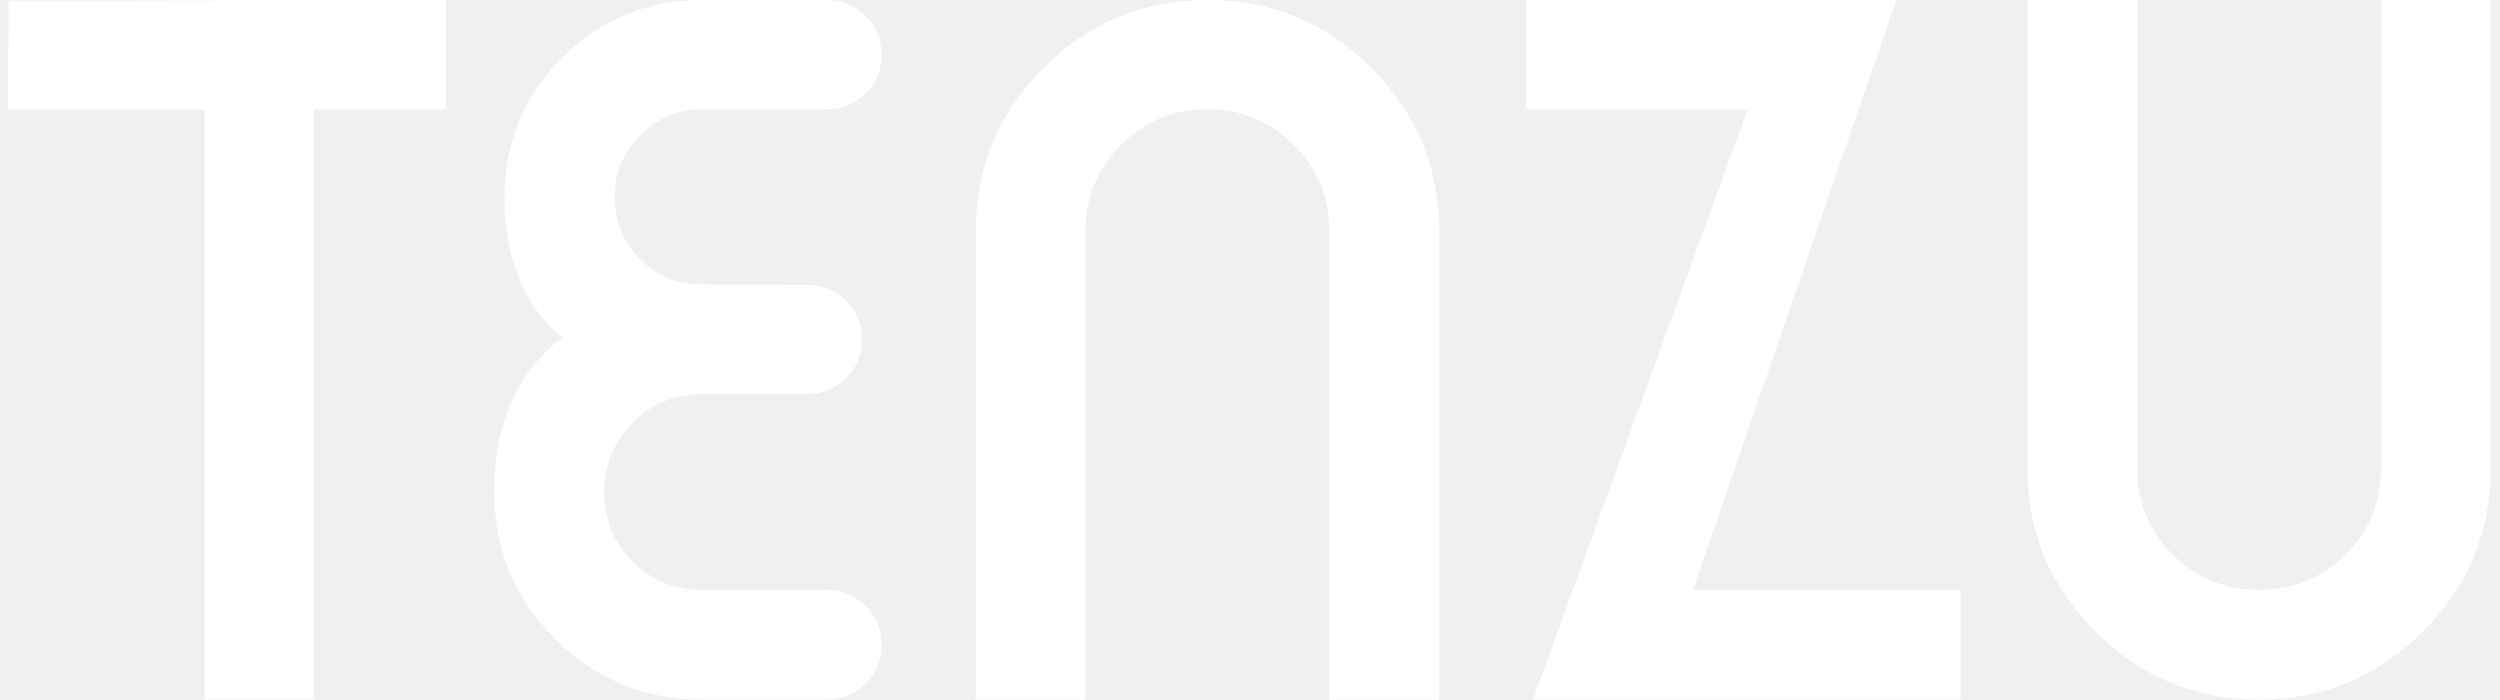
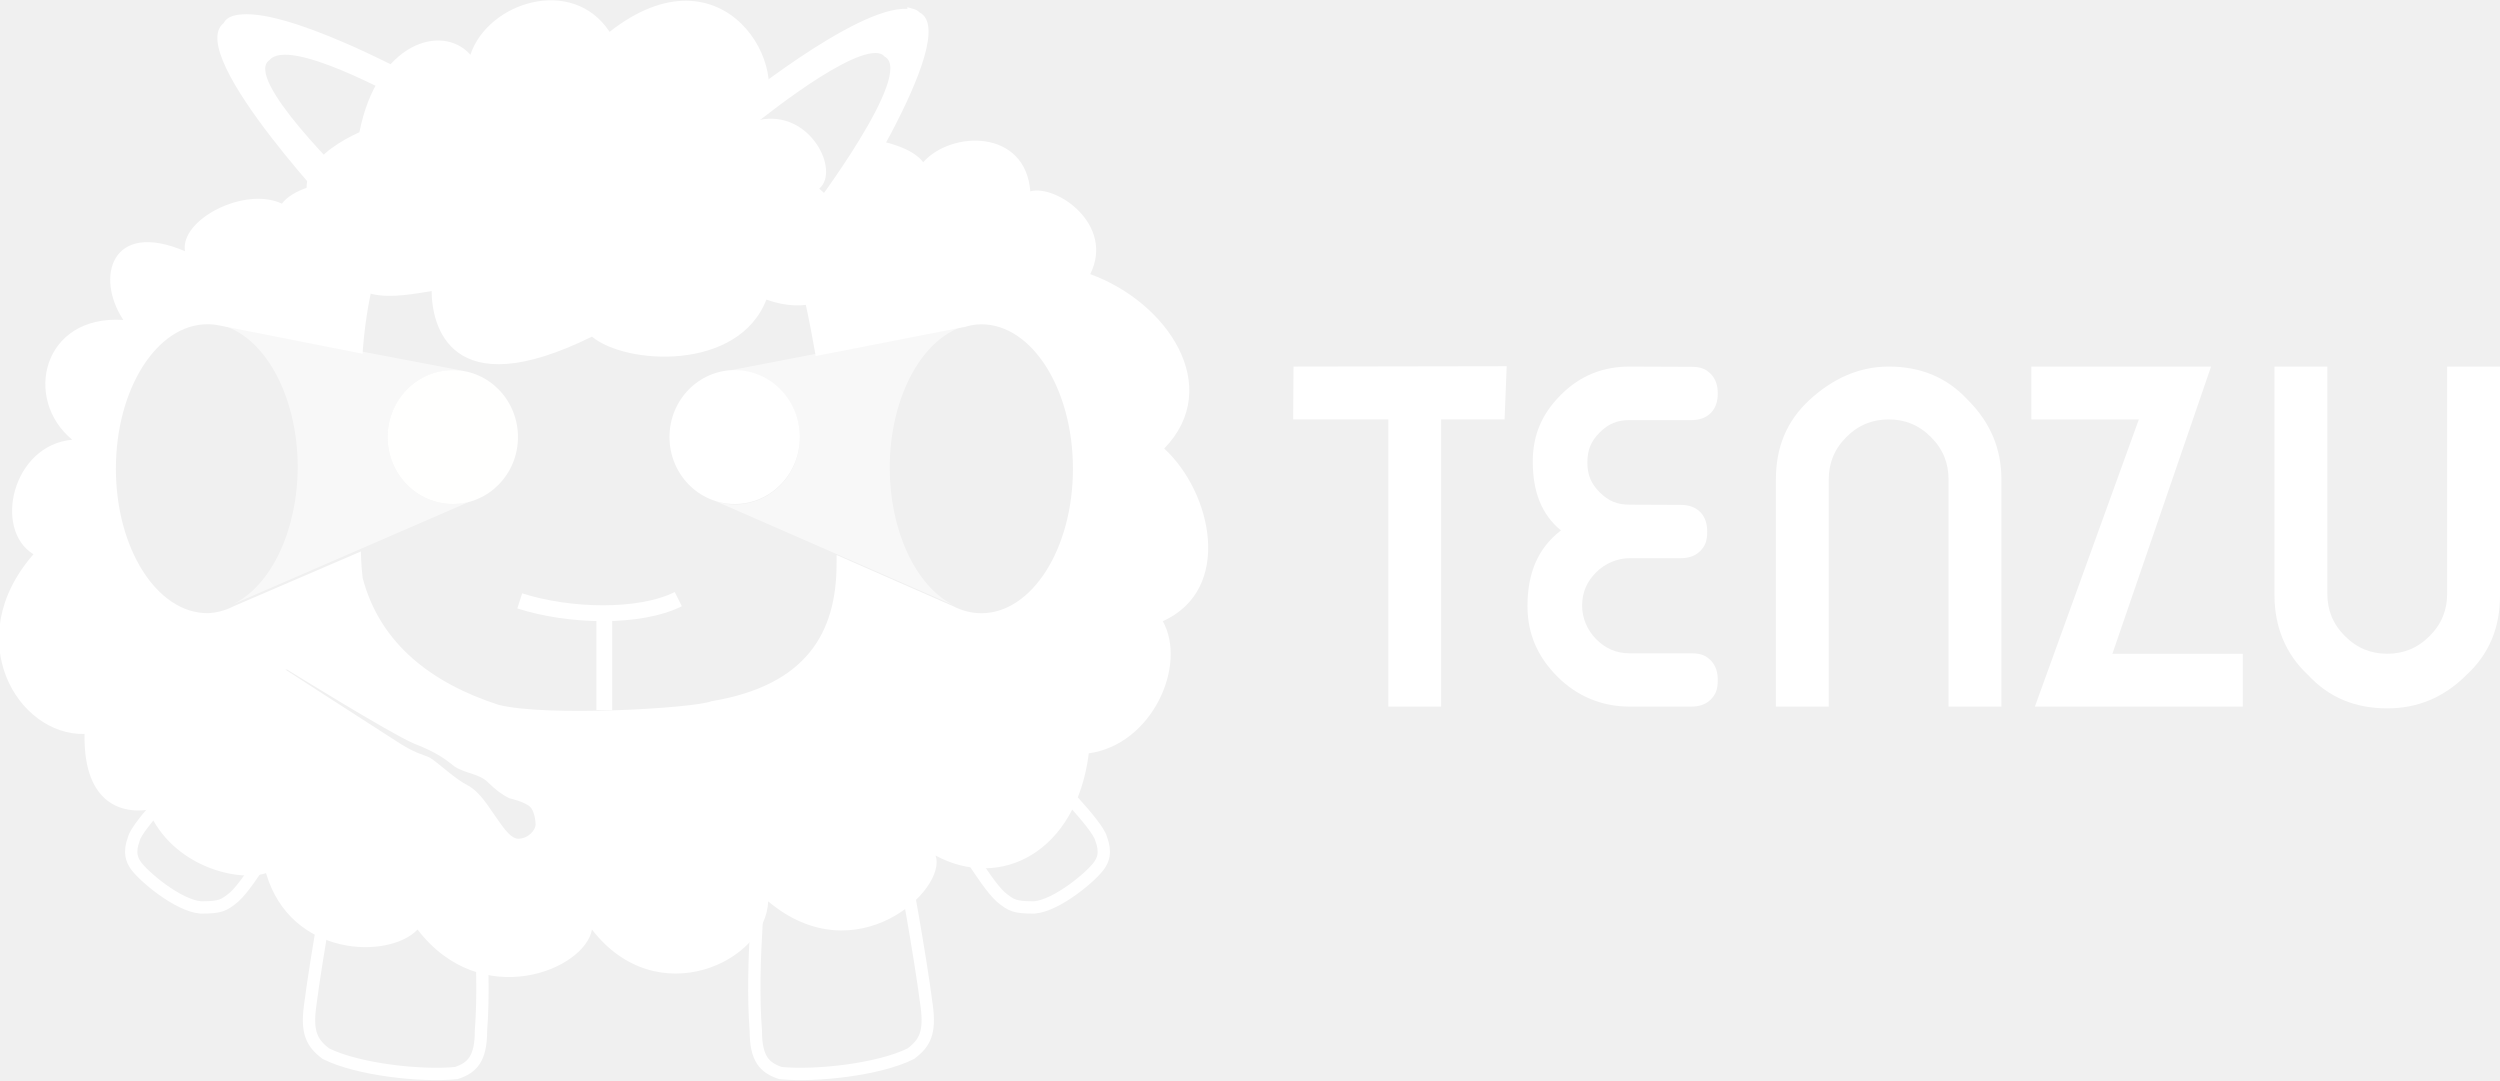
- <svg xmlns="http://www.w3.org/2000/svg" width="100" height="28" viewBox="0 0 1998 563">
-   <g style="fill:#000;fill-opacity:1">
-     <path d="M4155.535 3158.665q0 27.866-19.792 47.526-19.792 19.792-47.656 19.792-27.735 0-47.526-19.792-19.792-19.661-19.792-47.526v-136.054h31.901v136.054q0 14.714 10.287 25.13 10.416 10.287 25.13 10.287 14.844 0 25.26-10.286 10.287-10.418 10.287-25.13V3022.61h31.9z" style="font-weight:700;font-size:266.667px;line-height:1.8;font-family:&quot;Typo Round Bold Demo&quot;;-inkscape-font-specification:&quot;Typo Round Bold Demo Bold&quot;;white-space:pre;fill:#fff;fill-opacity:1;stroke-width:7.842;stroke-linejoin:bevel" transform="translate(-9499.877 -8362.481)scale(2.76665)" />
-     <path d="m3875.089 3022.597 107.608.013-59.146 171.472h77.849v31.9l-124.344.001 62.436-171.615h-64.403z" style="font-weight:700;font-size:266.667px;line-height:1.8;font-family:&quot;Typo Round Bold Demo&quot;;-inkscape-font-specification:&quot;Typo Round Bold Demo Bold&quot;;white-space:pre;display:inline;fill:#fff;fill-opacity:1;stroke-width:7.842;stroke-linejoin:bevel" transform="translate(-9499.877 -8362.481)scale(2.76665)" />
-     <path d="M3849.805 3225.983h-31.9v-136.068q0-14.714-10.287-25.13-10.418-10.417-25.26-10.417-14.715 0-25.131 10.417-10.286 10.416-10.286 25.13v136.064h-31.902v-136.064q0-27.864 19.792-47.656 19.793-19.662 47.526-19.662 27.865 0 47.656 19.662 19.792 19.791 19.792 47.656zm-214.323-203.386q-23.698 0-40.625 16.797-16.797 16.797-16.797 40.495 0 26.822 16.797 40.886-19.792 15.105-19.792 44.921 0 24.87 17.709 42.579 17.708 17.708 42.708 17.708h36.458q6.38 0 11.068-4.688 4.688-4.426 4.688-11.067v-.26q0-6.51-4.688-11.199-4.687-4.687-11.068-4.687h-36.458q-11.85 0-20.182-8.203-8.203-8.333-8.203-20.183 0-11.848 8.203-20.182 8.333-8.333 20.182-8.333h30.73q6.51 0 11.197-4.688 4.557-4.557 4.557-11.067v-.26q0-6.512-4.557-11.199-4.688-4.557-11.198-4.557l-30.729-.13q-10.546 0-17.969-7.292-7.422-7.421-7.422-18.099 0-10.546 7.422-17.969 7.552-7.552 17.969-7.552h36.458q6.38 0 11.068-4.557 4.688-4.688 4.688-11.198v-.26q0-6.51-4.688-11.198-4.687-4.558-11.068-4.558zm-74.422 31.771h-38.387v171.566h-31.771v-171.566h-57.196l.213-31.562 127.14-.209z" style="font-weight:700;font-size:266.667px;line-height:1.8;font-family:&quot;Typo Round Bold Demo&quot;;-inkscape-font-specification:&quot;Typo Round Bold Demo Bold&quot;;white-space:pre;fill:#fff;fill-opacity:1;stroke-width:7.842;stroke-linejoin:bevel" transform="translate(-9499.877 -8362.481)scale(2.76665)" />
+ <svg xmlns="http://www.w3.org/2000/svg" xmlns:xlink="http://www.w3.org/1999/xlink" width="99.313" height="42.912" version="1.1" viewBox="0 0 1.419 0.613" xml:space="preserve" id="svg53">
+   <defs id="defs38">
+     <pattern id="b" xlink:href="#a" patternTransform="matrix(.012924 -.0022007 .0023502 .013802 .25594 .31809)" preserveAspectRatio="xMidYMid" />
+     <pattern id="c" xlink:href="#a" patternTransform="matrix(.016691 .0024585 -.0024639 .016727 -.0025103 -.24927)" preserveAspectRatio="xMidYMid" />
+     <linearGradient id="d" x1="143.6" x2="53.621" y1="274.88" y2="204.33" gradientTransform="matrix(0.0014879,-1.285e-4,1.285e-4,0.0014879,0.05530148,0.08181422)" gradientUnits="userSpaceOnUse">
+       <stop stop-color="#0eb188" offset="0" id="stop1" />
+       <stop stop-color="#8a9bf1" offset=".484" id="stop2" />
+       <stop stop-color="#8a9bf1" stop-opacity="0" offset=".924" id="stop3" />
+     </linearGradient>
+     <linearGradient id="e" x1="-11.256" x2="240.15" y1="318.12" y2="107.25" gradientUnits="userSpaceOnUse">
+       <stop stop-color="#212d69" offset=".458" id="stop4" />
+       <stop stop-color="#273580" offset="1" id="stop5" />
+     </linearGradient>
+     <pattern id="a" width="48.304" height="48.304" fill="#000000" patternTransform="translate(-.0022227 .20058)" patternUnits="userSpaceOnUse" preserveAspectRatio="xMidYMid">
+       <g transform="matrix(.20096 0 0 .20096 2.1008 -14.454)" id="g38">
+         <rect x="-10.454" y="71.926" width="240.37" height="240.37" fill="#131a3e" id="rect5" />
+         <path d="m219.52 71.925c-10.407 2.436-24.855 8.402-44.468 21.395-51.487 34.11-61.697 67.479-82.292 111.24-20.595 43.764-100.83 67.032-100.83 67.032l-2.391 4.785v35.915h95.193c21.906-15.449 58.493-44.868 70.566-77.13 13.683-36.567 67.875-48.41 74.611-49.754v-113.49z" fill="url(#e)" opacity=".85" id="path5" />
+         <g transform="matrix(.45205 0 0 .45205 30.011 89.452)" id="g22">
+           <circle cx="56.639" cy="165.12" r="1.87" fill="#0eb188" fill-opacity=".595" id="circle5" />
+           <circle cx="384.69" cy="184.34" r="1.87" fill="#0eb188" fill-opacity=".595" id="circle6" />
+           <circle cx="230.17" cy="150.39" r="1.284" fill="#0eb188" fill-opacity=".595" id="circle7" />
+           <circle transform="matrix(1.2424 0 0 1.2424 79.785 -132.05)" cx="56.639" cy="165.12" r="1.87" fill="#0eb188" fill-opacity=".595" id="circle8" />
+           <circle transform="matrix(1.2424 0 0 1.2424 -42.542 -175.37)" cx="56.639" cy="165.12" r="1.87" fill="#0eb188" fill-opacity=".595" id="circle9" />
+           <circle transform="matrix(2.2121 0 0 2.2121 -104.43 -11.171)" cx="56.639" cy="165.12" r="1.87" fill="#0eb188" fill-opacity=".595" id="circle10" />
+           <circle transform="matrix(1.2424 0 0 1.2424 -95.219 77.483)" cx="56.639" cy="165.12" r="1.87" fill="#0eb188" fill-opacity=".595" id="circle11" />
+           <circle transform="translate(78.43 223)" cx="56.639" cy="165.12" r="1.87" fill="#0eb188" fill-opacity=".595" id="circle12" />
+           <circle transform="matrix(.75757 0 0 .75757 291.29 274.28)" cx="56.639" cy="165.12" r="1.87" fill="#0eb188" fill-opacity=".595" id="circle13" />
+           <circle transform="matrix(3.1819 0 0 3.1819 147.98 -397.74)" cx="56.639" cy="165.12" r="1.87" fill="#0eb188" fill-opacity=".595" id="circle14" />
+           <circle transform="matrix(1.2424 0 0 1.2424 185.14 -168.93)" cx="56.639" cy="165.12" r="1.87" fill="#0eb188" fill-opacity=".595" id="circle15" />
+           <circle transform="matrix(1.2424 0 0 1.2424 196.84 48.218)" cx="56.639" cy="165.12" r="1.87" fill="#0eb188" fill-opacity=".595" id="circle16" />
+           <circle transform="matrix(3.1819 0 0 3.1819 -213.15 -430.52)" cx="56.639" cy="165.12" r="1.87" fill="#0eb188" fill-opacity=".595" id="circle17" />
+           <circle transform="matrix(1.2424 0 0 1.2424 267.67 131.92)" cx="56.639" cy="165.12" r="1.87" fill="#0eb188" fill-opacity=".595" id="circle18" />
+           <circle cx="15.236" cy="447.59" r="2.323" fill="#0eb188" fill-opacity=".595" id="circle19" />
+           <circle cx="427.29" cy="263.22" r="2.323" fill="#0eb188" fill-opacity=".595" id="circle20" />
+           <circle cx="77.863" cy="-17.718" r="2.323" fill="#0eb188" fill-opacity=".595" id="circle21" />
+           <circle cx="-61.438" cy="3.938" r="2.323" fill="#0eb188" fill-opacity=".595" id="circle22" />
+         </g>
+         <g id="g37">
+           <circle cx="21.816" cy="170.75" r="1.397" fill="#dbe1ff" fill-opacity=".398" id="circle23" />
+           <circle cx="150.97" cy="263.95" r=".688" fill="#dbe1ff" fill-opacity=".398" id="circle24" />
+           <circle cx="105.38" cy="211.39" r="2.106" fill="#dbe1ff" fill-opacity=".398" id="circle25" />
+           <circle cx="94.88" cy="146.74" r=".688" fill="#dbe1ff" fill-opacity=".398" id="circle26" />
+           <circle cx="70.803" cy="106.79" r=".688" fill="#dbe1ff" fill-opacity=".398" id="circle27" />
+           <circle cx="187.48" cy="102.82" r=".688" fill="#dbe1ff" fill-opacity=".398" id="circle28" />
+           <circle cx="53.34" cy="225.32" r=".688" fill="#dbe1ff" fill-opacity=".398" id="circle29" />
+           <circle cx="2.14" cy="261" r=".688" fill="#dbe1ff" fill-opacity=".398" id="circle30" />
+           <circle cx="195.82" cy="305.98" r=".688" fill="#dbe1ff" fill-opacity=".398" id="circle31" />
+           <circle cx="222.01" cy="92.457" r=".688" fill="#dbe1ff" fill-opacity=".398" id="circle32" />
+           <circle cx="136.02" cy="76.582" r=".688" fill="#dbe1ff" fill-opacity=".398" id="circle33" />
+           <circle cx="194.81" cy="276.83" r="1.397" fill="#dbe1ff" fill-opacity=".398" id="circle34" />
+           <circle cx="189.1" cy="197.3" r=".452" fill="#dbe1ff" fill-opacity=".398" id="circle35" />
+           <circle cx="143.59" cy="124.01" r=".452" fill="#dbe1ff" fill-opacity=".398" id="circle36" />
+           <circle cx="220.69" cy="151.72" r=".688" fill="#dbe1ff" fill-opacity=".398" id="circle37" />
+         </g>
+       </g>
+     </pattern>
+     <pattern id="b-3" xlink:href="#a-2" patternTransform="matrix(0.012924,-0.0022007,0.0023502,0.013802,0.2559375,0.3180672)" preserveAspectRatio="xMidYMid" />
+     <pattern id="a-2" width="48.304" height="48.304" fill="#000000" patternTransform="translate(-.0022227 .20058)" patternUnits="userSpaceOnUse" preserveAspectRatio="xMidYMid">
+       <g transform="matrix(.20096 0 0 .20096 2.1008 -14.454)" id="g38-6">
+         <rect x="-10.454" y="71.926" width="240.37" height="240.37" fill="#131a3e" id="rect5-9" />
+         <path d="m219.52 71.925c-10.407 2.436-24.855 8.402-44.468 21.395-51.487 34.11-61.697 67.479-82.292 111.24-20.595 43.764-100.83 67.032-100.83 67.032l-2.391 4.785v35.915h95.193c21.906-15.449 58.493-44.868 70.566-77.13 13.683-36.567 67.875-48.41 74.611-49.754v-113.49z" fill="url(#e)" opacity=".85" id="path5-4" />
+         <g transform="matrix(.45205 0 0 .45205 30.011 89.452)" id="g22-1">
+           <circle cx="56.639" cy="165.12" r="1.87" fill="#0eb188" fill-opacity=".595" id="circle5-3" />
+           <circle cx="384.69" cy="184.34" r="1.87" fill="#0eb188" fill-opacity=".595" id="circle6-7" />
+           <circle cx="230.17" cy="150.39" r="1.284" fill="#0eb188" fill-opacity=".595" id="circle7-8" />
+           <circle transform="matrix(1.2424 0 0 1.2424 79.785 -132.05)" cx="56.639" cy="165.12" r="1.87" fill="#0eb188" fill-opacity=".595" id="circle8-8" />
+           <circle transform="matrix(1.2424 0 0 1.2424 -42.542 -175.37)" cx="56.639" cy="165.12" r="1.87" fill="#0eb188" fill-opacity=".595" id="circle9-3" />
+           <circle transform="matrix(2.2121 0 0 2.2121 -104.43 -11.171)" cx="56.639" cy="165.12" r="1.87" fill="#0eb188" fill-opacity=".595" id="circle10-8" />
+           <circle transform="matrix(1.2424 0 0 1.2424 -95.219 77.483)" cx="56.639" cy="165.12" r="1.87" fill="#0eb188" fill-opacity=".595" id="circle11-1" />
+           <circle transform="translate(78.43 223)" cx="56.639" cy="165.12" r="1.87" fill="#0eb188" fill-opacity=".595" id="circle12-5" />
+           <circle transform="matrix(.75757 0 0 .75757 291.29 274.28)" cx="56.639" cy="165.12" r="1.87" fill="#0eb188" fill-opacity=".595" id="circle13-3" />
+           <circle transform="matrix(3.1819 0 0 3.1819 147.98 -397.74)" cx="56.639" cy="165.12" r="1.87" fill="#0eb188" fill-opacity=".595" id="circle14-5" />
+           <circle transform="matrix(1.2424 0 0 1.2424 185.14 -168.93)" cx="56.639" cy="165.12" r="1.87" fill="#0eb188" fill-opacity=".595" id="circle15-4" />
+           <circle transform="matrix(1.2424 0 0 1.2424 196.84 48.218)" cx="56.639" cy="165.12" r="1.87" fill="#0eb188" fill-opacity=".595" id="circle16-3" />
+           <circle transform="matrix(3.1819 0 0 3.1819 -213.15 -430.52)" cx="56.639" cy="165.12" r="1.87" fill="#0eb188" fill-opacity=".595" id="circle17-6" />
+           <circle transform="matrix(1.2424 0 0 1.2424 267.67 131.92)" cx="56.639" cy="165.12" r="1.87" fill="#0eb188" fill-opacity=".595" id="circle18-5" />
+           <circle cx="15.236" cy="447.59" r="2.323" fill="#0eb188" fill-opacity=".595" id="circle19-9" />
+           <circle cx="427.29" cy="263.22" r="2.323" fill="#0eb188" fill-opacity=".595" id="circle20-5" />
+           <circle cx="77.863" cy="-17.718" r="2.323" fill="#0eb188" fill-opacity=".595" id="circle21-4" />
+           <circle cx="-61.438" cy="3.938" r="2.323" fill="#0eb188" fill-opacity=".595" id="circle22-9" />
+         </g>
+         <g id="g37-1">
+           <circle cx="21.816" cy="170.75" r="1.397" fill="#dbe1ff" fill-opacity=".398" id="circle23-7" />
+           <circle cx="150.97" cy="263.95" r=".688" fill="#dbe1ff" fill-opacity=".398" id="circle24-5" />
+           <circle cx="105.38" cy="211.39" r="2.106" fill="#dbe1ff" fill-opacity=".398" id="circle25-5" />
+           <circle cx="94.88" cy="146.74" r=".688" fill="#dbe1ff" fill-opacity=".398" id="circle26-4" />
+           <circle cx="70.803" cy="106.79" r=".688" fill="#dbe1ff" fill-opacity=".398" id="circle27-1" />
+           <circle cx="187.48" cy="102.82" r=".688" fill="#dbe1ff" fill-opacity=".398" id="circle28-8" />
+           <circle cx="53.34" cy="225.32" r=".688" fill="#dbe1ff" fill-opacity=".398" id="circle29-8" />
+           <circle cx="2.14" cy="261" r=".688" fill="#dbe1ff" fill-opacity=".398" id="circle30-3" />
+           <circle cx="195.82" cy="305.98" r=".688" fill="#dbe1ff" fill-opacity=".398" id="circle31-5" />
+           <circle cx="222.01" cy="92.457" r=".688" fill="#dbe1ff" fill-opacity=".398" id="circle32-2" />
+           <circle cx="136.02" cy="76.582" r=".688" fill="#dbe1ff" fill-opacity=".398" id="circle33-2" />
+           <circle cx="194.81" cy="276.83" r="1.397" fill="#dbe1ff" fill-opacity=".398" id="circle34-6" />
+           <circle cx="189.1" cy="197.3" r=".452" fill="#dbe1ff" fill-opacity=".398" id="circle35-6" />
+           <circle cx="143.59" cy="124.01" r=".452" fill="#dbe1ff" fill-opacity=".398" id="circle36-7" />
+           <circle cx="220.69" cy="151.72" r=".688" fill="#dbe1ff" fill-opacity=".398" id="circle37-8" />
+         </g>
+       </g>
+     </pattern>
+     <pattern id="c-7" xlink:href="#a-2" patternTransform="matrix(0.016691,0.0024585,-0.0024639,0.016727,-0.00251282,-0.2492928)" preserveAspectRatio="xMidYMid" />
+     <pattern id="pattern67" width="48.304" height="48.304" fill="#000000" patternTransform="translate(-.0022227 .20058)" patternUnits="userSpaceOnUse" preserveAspectRatio="xMidYMid">
+       <g transform="matrix(.20096 0 0 .20096 2.1008 -14.454)" id="g67">
+         <rect x="-10.454" y="71.926" width="240.37" height="240.37" fill="#131a3e" id="rect1" />
+         <path d="m219.52 71.925c-10.407 2.436-24.855 8.402-44.468 21.395-51.487 34.11-61.697 67.479-82.292 111.24-20.595 43.764-100.83 67.032-100.83 67.032l-2.391 4.785v35.915h95.193c21.906-15.449 58.493-44.868 70.566-77.13 13.683-36.567 67.875-48.41 74.611-49.754v-113.49z" fill="url(#e)" opacity=".85" id="path1" />
+         <g transform="matrix(.45205 0 0 .45205 30.011 89.452)" id="g51">
+           <circle cx="56.639" cy="165.12" r="1.87" fill="#0eb188" fill-opacity=".595" id="circle1" />
+           <circle cx="384.69" cy="184.34" r="1.87" fill="#0eb188" fill-opacity=".595" id="circle2" />
+           <circle cx="230.17" cy="150.39" r="1.284" fill="#0eb188" fill-opacity=".595" id="circle3" />
+           <circle transform="matrix(1.2424 0 0 1.2424 79.785 -132.05)" cx="56.639" cy="165.12" r="1.87" fill="#0eb188" fill-opacity=".595" id="circle4" />
+           <circle transform="matrix(1.2424 0 0 1.2424 -42.542 -175.37)" cx="56.639" cy="165.12" r="1.87" fill="#0eb188" fill-opacity=".595" id="circle38" />
+           <circle transform="matrix(2.2121 0 0 2.2121 -104.43 -11.171)" cx="56.639" cy="165.12" r="1.87" fill="#0eb188" fill-opacity=".595" id="circle39" />
+           <circle transform="matrix(1.2424 0 0 1.2424 -95.219 77.483)" cx="56.639" cy="165.12" r="1.87" fill="#0eb188" fill-opacity=".595" id="circle40" />
+           <circle transform="translate(78.43 223)" cx="56.639" cy="165.12" r="1.87" fill="#0eb188" fill-opacity=".595" id="circle41" />
+           <circle transform="matrix(.75757 0 0 .75757 291.29 274.28)" cx="56.639" cy="165.12" r="1.87" fill="#0eb188" fill-opacity=".595" id="circle42" />
+           <circle transform="matrix(3.1819 0 0 3.1819 147.98 -397.74)" cx="56.639" cy="165.12" r="1.87" fill="#0eb188" fill-opacity=".595" id="circle43" />
+           <circle transform="matrix(1.2424 0 0 1.2424 185.14 -168.93)" cx="56.639" cy="165.12" r="1.87" fill="#0eb188" fill-opacity=".595" id="circle44" />
+           <circle transform="matrix(1.2424 0 0 1.2424 196.84 48.218)" cx="56.639" cy="165.12" r="1.87" fill="#0eb188" fill-opacity=".595" id="circle45" />
+           <circle transform="matrix(3.1819 0 0 3.1819 -213.15 -430.52)" cx="56.639" cy="165.12" r="1.87" fill="#0eb188" fill-opacity=".595" id="circle46" />
+           <circle transform="matrix(1.2424 0 0 1.2424 267.67 131.92)" cx="56.639" cy="165.12" r="1.87" fill="#0eb188" fill-opacity=".595" id="circle47" />
+           <circle cx="15.236" cy="447.59" r="2.323" fill="#0eb188" fill-opacity=".595" id="circle48" />
+           <circle cx="427.29" cy="263.22" r="2.323" fill="#0eb188" fill-opacity=".595" id="circle49" />
+           <circle cx="77.863" cy="-17.718" r="2.323" fill="#0eb188" fill-opacity=".595" id="circle50" />
+           <circle cx="-61.438" cy="3.938" r="2.323" fill="#0eb188" fill-opacity=".595" id="circle51" />
+         </g>
+         <g id="g66">
+           <circle cx="21.816" cy="170.75" r="1.397" fill="#dbe1ff" fill-opacity=".398" id="circle52" />
+           <circle cx="150.97" cy="263.95" r=".688" fill="#dbe1ff" fill-opacity=".398" id="circle53" />
+           <circle cx="105.38" cy="211.39" r="2.106" fill="#dbe1ff" fill-opacity=".398" id="circle54" />
+           <circle cx="94.88" cy="146.74" r=".688" fill="#dbe1ff" fill-opacity=".398" id="circle55" />
+           <circle cx="70.803" cy="106.79" r=".688" fill="#dbe1ff" fill-opacity=".398" id="circle56" />
+           <circle cx="187.48" cy="102.82" r=".688" fill="#dbe1ff" fill-opacity=".398" id="circle57" />
+           <circle cx="53.34" cy="225.32" r=".688" fill="#dbe1ff" fill-opacity=".398" id="circle58" />
+           <circle cx="2.14" cy="261" r=".688" fill="#dbe1ff" fill-opacity=".398" id="circle59" />
+           <circle cx="195.82" cy="305.98" r=".688" fill="#dbe1ff" fill-opacity=".398" id="circle60" />
+           <circle cx="222.01" cy="92.457" r=".688" fill="#dbe1ff" fill-opacity=".398" id="circle61" />
+           <circle cx="136.02" cy="76.582" r=".688" fill="#dbe1ff" fill-opacity=".398" id="circle62" />
+           <circle cx="194.81" cy="276.83" r="1.397" fill="#dbe1ff" fill-opacity=".398" id="circle63" />
+           <circle cx="189.1" cy="197.3" r=".452" fill="#dbe1ff" fill-opacity=".398" id="circle64" />
+           <circle cx="143.59" cy="124.01" r=".452" fill="#dbe1ff" fill-opacity=".398" id="circle65" />
+           <circle cx="220.69" cy="151.72" r=".688" fill="#dbe1ff" fill-opacity=".398" id="circle66" />
+         </g>
+       </g>
+     </pattern>
+   </defs>
+   <g id="g57" style="display:none" transform="translate(2.3275432e-6,-1.0628626e-5)">
+     <path id="path38" style="fill:#ffffff;fill-opacity:1" d="M 0.314,3.0898647e-5 C 0.294,-7.2106135e-4 0.273,0.012 0.267,0.031 0.256,0.019 0.236,0.02 0.221,0.036 0.192,0.021 0.139,-0.002 0.127,0.013 c -0.015,0.012 0.02,0.058 0.047,0.089 -4.0062e-4,0.002 -5.5906e-4,0.004 -4.4662e-4,0.005 -0.006,0.002 -0.01,0.005 -0.012,0.009 -0.021,-0.01 -0.058,0.009 -0.055,0.027 -0.042,-0.018 -0.051,0.015 -0.035,0.039 -0.046,-0.003 -0.057,0.045 -0.029,0.068 -0.034,0.003 -0.045,0.051 -0.022,0.065 -0.042,0.048 -0.009,0.103 0.029,0.102 -8.0116e-4,0.042 0.024,0.045 0.036,0.043 3.4005e-4,8.1255e-4 6.9044e-4,0.002 0.001,0.002 -0.005,0.006 -0.009,0.011 -0.01,0.014 -0.003,0.008 -9.9511e-4,0.012 0.001,0.015 0.004,0.006 0.024,0.023 0.037,0.024 0.011,0 0.013,-0.001 0.019,-0.006 0.003,-0.002 0.006,-0.007 0.01,-0.012 0.003,-7.14e-5 0.006,-5.3706e-4 0.009,-0.001 0.005,0.018 0.017,0.03 0.03,0.036 -0.002,0.013 -0.004,0.028 -0.006,0.039 -0.002,0.015 9.8815e-4,0.021 0.009,0.027 0.018,0.009 0.054,0.013 0.074,0.011 0.009,-0.003 0.014,-0.008 0.014,-0.024 8.0943e-4,-0.01 9.5996e-4,-0.022 7.5367e-4,-0.033 0.03,0.008 0.06,-0.009 0.062,-0.025 0.03,0.039 0.075,0.027 0.093,0.003 -9.4147e-4,0.017 -0.001,0.038 -5.582e-5,0.055 0,0.016 0.005,0.021 0.014,0.024 0.02,0.002 0.056,-0.002 0.074,-0.011 0.008,-0.006 0.011,-0.012 0.009,-0.027 -0.002,-0.018 -0.006,-0.041 -0.009,-0.058 0.011,-0.009 0.017,-0.021 0.015,-0.028 0.008,0.004 0.016,0.007 0.024,0.007 0.005,0.007 0.009,0.013 0.013,0.016 0.006,0.005 0.008,0.006 0.019,0.006 0.013,-0.001 0.033,-0.018 0.037,-0.024 0.002,-0.003 0.004,-0.007 9.7698e-4,-0.015 -9.6152e-4,-0.004 -0.008,-0.012 -0.014,-0.02 0.004,-0.008 0.006,-0.018 0.008,-0.029 0.036,-0.005 0.056,-0.05 0.042,-0.075 0.04,-0.018 0.028,-0.073 8.095e-4,-0.098 0.034,-0.035 0.002,-0.083 -0.042,-0.099 0.014,-0.028 -0.019,-0.051 -0.034,-0.047 -0.003,-0.036 -0.046,-0.035 -0.062,-0.018 -0.003,-0.005 -0.011,-0.009 -0.021,-0.011 0.017,-0.032 0.032,-0.067 0.019,-0.074 -0.014,-0.012 -0.058,0.018 -0.086,0.038 -0.003,-0.031 -0.039,-0.067 -0.09,-0.027 C 0.338,0.006 0.326,4.815186e-4 0.314,3.0898647e-5 Z M 0.117,0.183 a 0.052,0.082 0 0 1 0.052,0.082 0.052,0.082 0 0 1 -0.052,0.082 0.052,0.082 0 0 1 -0.052,-0.082 0.052,0.082 0 0 1 0.052,-0.082 z m 0.44,0 a 0.052,0.082 0 0 1 0.052,0.082 0.052,0.082 0 0 1 -0.052,0.082 0.052,0.082 0 0 1 -0.052,-0.082 0.052,0.082 0 0 1 0.052,-0.082 z m -0.3,0.027 a 0.037,0.038 0 0 1 0.037,0.038 0.037,0.038 0 0 1 -0.037,0.038 0.037,0.038 0 0 1 -0.037,-0.038 0.037,0.038 0 0 1 0.037,-0.038 z m 0.16,0 a 0.037,0.038 0 0 1 0.037,0.038 0.037,0.038 0 0 1 -0.037,0.038 0.037,0.038 0 0 1 -0.037,-0.038 0.037,0.038 0 0 1 0.037,-0.038 z m -0.034,0.126 0.004,0.008 c -0.011,0.005 -0.024,0.008 -0.039,0.009 v 0.05 h -0.01 v -0.05 c -0.016,-2.3075e-4 -0.031,-0.003 -0.045,-0.007 l 0.004,-0.008 c 0.027,0.009 0.066,0.008 0.086,-0.002 z" />
+     <path d="m 0.264,0.211 0.004,0.074 -0.139,0.06 -0.005,-0.161 z" fill="#fbc259" fill-opacity=".722" stroke-linejoin="bevel" stroke-width="0.005" id="path44" style="display:none;fill:#ffffff;fill-opacity:0.549">
+         </path>
+     <path d="m 0.41,0.211 -0.004,0.074 0.135,0.059 0.009,-0.16 z" fill="#fbc259" fill-opacity=".722" stroke-linejoin="bevel" stroke-width="0.005" id="path45" style="display:none;fill:#ffffff;fill-opacity:0.549">
+         </path>
  </g>
+   <path d="m 0.189,0.492 c 0,0 -0.009,0.048 -0.013,0.079 -0.002,0.015 0.001,0.021 0.009,0.027 0.018,0.009 0.054,0.013 0.074,0.011 0.009,-0.003 0.014,-0.008 0.014,-0.024 0.003,-0.038 -0.003,-0.092 -0.003,-0.092 m -0.165,-0.052 c 0,0 -0.027,0.027 -0.029,0.035 -0.003,0.008 -0.001,0.012 0.001,0.015 0.004,0.006 0.024,0.023 0.037,0.024 0.011,0 0.013,-0.001 0.019,-0.006 0.009,-0.008 0.028,-0.041 0.028,-0.041 z m 0.408,0.051 c 0,0 0.009,0.048 0.013,0.079 0.002,0.015 -0.001,0.021 -0.009,0.027 -0.018,0.009 -0.054,0.013 -0.074,0.011 -0.009,-0.003 -0.014,-0.008 -0.014,-0.024 -0.003,-0.038 0.003,-0.092 0.003,-0.092 m 0.164,-0.052 c 0,0 0.027,0.027 0.029,0.035 0.003,0.008 0.001,0.012 -0.001,0.015 -0.004,0.006 -0.024,0.023 -0.037,0.024 -0.011,0 -0.013,-0.001 -0.019,-0.006 -0.009,-0.008 -0.028,-0.041 -0.028,-0.041 z" fill="#0eb188" id="path38-7" style="fill:none;stroke:#ffffff;stroke-width:0.007;stroke-dasharray:none;stroke-opacity:1" />
+   <path id="path39" style="fill:#ffffff;fill-opacity:1" d="m 0.408,0.076 c -0.026,-4.8071e-4 -0.049,0.006 -0.049,0.016 -0.013,-0.016 -0.111,-0.009 -0.114,0.008 0,0 -0.013,-4.726e-4 -0.029,5.3036e-4 l -0.007,0.013 c 0,0 -0.005,-0.005 -0.012,-0.012 -0.016,0.002 -0.031,0.006 -0.037,0.014 -0.021,-0.01 -0.058,0.009 -0.055,0.027 -0.042,-0.018 -0.051,0.015 -0.035,0.039 -0.046,-0.003 -0.057,0.045 -0.029,0.068 -0.034,0.003 -0.045,0.051 -0.022,0.065 -0.042,0.048 -0.009,0.103 0.029,0.102 -8.0116e-4,0.042 0.024,0.045 0.036,0.043 0.014,0.033 0.052,0.041 0.067,0.036 0.014,0.048 0.07,0.049 0.086,0.032 0.036,0.047 0.095,0.023 0.099,0 0.037,0.048 0.099,0.018 0.1,-0.016 0.05,0.042 0.102,-0.007 0.095,-0.026 0.037,0.02 0.08,-0.002 0.087,-0.058 0.036,-0.005 0.056,-0.05 0.042,-0.075 0.04,-0.018 0.028,-0.073 8.0949e-4,-0.098 0.034,-0.035 0.002,-0.083 -0.042,-0.099 0.014,-0.028 -0.019,-0.051 -0.034,-0.047 C 0.582,0.073 0.54,0.074 0.524,0.092 0.518,0.084 0.503,0.08 0.489,0.078 0.476,0.1 0.46,0.12 0.46,0.12 L 0.427,0.077 c -0.006,-9.321e-4 -0.012,-0.001 -0.018,-0.002 z m -0.077,0.036 c 0.049,-0.002 0.093,0.016 0.122,0.045 0.002,0.004 0.006,0.022 0.01,0.045 l 0.087,-0.017 a 0.052,0.082 0 0 0 -0.004,0.001 0.052,0.082 0 0 1 0.011,-0.002 0.052,0.082 0 0 1 0.052,0.082 0.052,0.082 0 0 1 -0.052,0.082 0.052,0.082 0 0 1 -0.016,-0.004 l -8.375e-5,-2.792e-5 a 0.052,0.082 0 0 1 -5.582e-5,-2.791e-5 l -0.066,-0.029 c 1.021e-5,0.002 8.65e-6,0.003 -2.791e-5,0.005 0,0.039 -0.017,0.069 -0.071,0.078 -0.01,0.004 -0.094,0.009 -0.121,0.002 -0.037,-0.012 -0.067,-0.034 -0.077,-0.072 -3.6043e-4,-0.003 -8.5388e-4,-0.008 -0.001,-0.015 l -0.072,0.031 -5.582e-5,2.791e-5 a 0.052,0.082 0 0 1 -0.015,0.004 0.052,0.082 0 0 1 -0.052,-0.082 0.052,0.082 0 0 1 0.052,-0.082 0.052,0.082 0 0 1 0.007,7.5366e-4 v -2.791e-5 l 0.081,0.016 c 0.001,-0.014 0.003,-0.028 0.006,-0.04 -3.1567e-4,2.5156e-4 -6.3356e-4,4.999e-4 -9.4906e-4,7.5367e-4 l 0.001,-0.001 -5.583e-5,2.5122e-4 c 0.04,-0.032 0.082,-0.046 0.12,-0.048 z m 0.206,0.078 a 0.052,0.082 0 0 0 -0.003,0.003 0.052,0.082 0 0 1 0.003,-0.003 z m -0.021,0.026 a 0.052,0.082 0 0 0 -0.003,0.007 0.052,0.082 0 0 1 0.003,-0.007 z m -0.007,0.019 a 0.052,0.082 0 0 0 -0.003,0.021 0.052,0.082 0 0 1 0.003,-0.021 z m -0.348,0.075 a 0.052,0.082 0 0 1 -0.008,0.016 0.052,0.082 0 0 0 0.008,-0.016 z m 0.002,0.07 c 0,0 0.058,0.036 0.072,0.042 0.013,0.005 0.018,0.009 0.023,0.013 0.006,0.004 0.014,0.004 0.019,0.009 0.004,0.004 0.008,0.007 0.012,0.009 0,0 0.009,0.002 0.012,0.005 0.002,0.002 0.003,0.007 0.003,0.01 -5.217e-5,0.003 -0.004,0.008 -0.01,0.008 -0.005,-2.4524e-4 -0.01,-0.009 -0.013,-0.013 -0.003,-0.004 -0.008,-0.013 -0.015,-0.017 -0.008,-0.004 -0.017,-0.013 -0.022,-0.016 -0.004,-0.002 -0.008,-0.002 -0.02,-0.01 -0.025,-0.016 -0.062,-0.04 -0.062,-0.04 z" />
+   <path id="path57" style="display:inline;fill:#ffffff;fill-opacity:1;stroke-width:1;stroke-dasharray:none" d="M 0.515,0.005 C 0.486,0.003 0.414,0.062 0.414,0.062 l 0.057,0.072 c 0,0 0.076,-0.114 0.051,-0.127 -0.002,-0.002 -0.004,-0.002 -0.007,-0.003 z M 0.14,0.008 c -0.006,7.004e-5 -0.011,0.001 -0.013,0.005 -0.023,0.018 0.071,0.116 0.071,0.116 l 0.009,-0.018 c -0.011,-0.01 -0.069,-0.067 -0.054,-0.077 0.011,-0.013 0.071,0.02 0.082,0.026 l 0.007,-0.013 c 0,0 -0.07,-0.039 -0.102,-0.039 z m 0.357,0.022 c 0.002,6.372e-5 0.004,6.0564e-4 0.005,0.002 0.018,0.009 -0.042,0.088 -0.042,0.088 L 0.424,0.074 c 0,0 0.053,-0.044 0.073,-0.044 z" />
+   <path d="m 0.245,0.165 c 0,0.019 0.01,0.066 0.091,0.026 0.019,0.016 0.083,0.02 0.099,-0.021 0.045,0.016 0.069,-0.03 0.03,-0.063 0.012,-0.01 -0.005,-0.045 -0.034,-0.039 0.021,-0.028 -0.02,-0.101 -0.085,-0.05 -0.021,-0.032 -0.069,-0.017 -0.079,0.013 -0.016,-0.018 -0.053,-0.007 -0.063,0.044 -0.02,0.009 -0.05,0.03 -0.011,0.059 -0.003,0.043 0.033,0.034 0.053,0.031 z" fill="url(#b)" id="path43" style="fill:#ffffff;fill-opacity:1;stroke:none;stroke-width:0.007;stroke-dasharray:none;stroke-opacity:1" />
+   <path id="path44-7" d="m 0.124,0.184 v 2.791e-5 a 0.052,0.082 0 0 1 0.045,0.081 0.052,0.082 0 0 1 -0.037,0.078 l 0.136,-0.059 a 0.037,0.038 0 0 1 -0.011,0.002 0.037,0.038 0 0 1 -0.037,-0.038 0.037,0.038 0 0 1 0.037,-0.038 0.037,0.038 0 0 1 0.007,6.141e-4 z" style="fill:#ffffff;fill-opacity:0.549" />
+   <path id="path45-4" d="m 0.55,0.184 -0.14,0.027 a 0.037,0.038 0 0 1 0.007,-6.6993e-4 0.037,0.038 0 0 1 0.037,0.038 0.037,0.038 0 0 1 -0.037,0.038 0.037,0.038 0 0 1 -0.011,-0.002 l 0.135,0.059 a 0.052,0.082 0 0 1 -0.036,-0.078 0.052,0.082 0 0 1 0.045,-0.081 z" style="display:inline;fill:#ffffff;fill-opacity:0.549" />
+   <ellipse cx="0.257" cy="0.248" rx="0.037" ry="0.038" fill="#fbc259" id="ellipse45" style="display:inline;fill:#fffffe;fill-opacity:1" />
+   <ellipse transform="scale(-1,1)" cx="-0.417" cy="0.248" rx="0.037" ry="0.038" fill="#fbc259" id="ellipse46" style="display:inline;fill:#ffffff;fill-opacity:1" />
+   <path d="m 0.295,0.341 c 0.028,0.009 0.068,0.01 0.09,-0.001 m -0.042,0.009 v 0.054" fill="none" stroke="#212d69" stroke-linejoin="bevel" stroke-width="0.009" id="path48" style="stroke:#ffffff;stroke-opacity:1" />
+   <path d="m 1.419,0.338 c 0,0.018 -0.006,0.033 -0.019,0.045 -0.013,0.013 -0.028,0.019 -0.045,0.019 -0.018,0 -0.033,-0.006 -0.045,-0.019 -0.013,-0.012 -0.019,-0.028 -0.019,-0.045 V 0.208 h 0.03 v 0.129 c 0,0.009 0.003,0.017 0.01,0.024 0.007,0.007 0.015,0.01 0.024,0.01 0.009,0 0.017,-0.003 0.024,-0.01 0.007,-0.007 0.01,-0.015 0.01,-0.024 V 0.208 h 0.03 z" fill="#ffffff" stroke-linejoin="bevel" stroke-width="0.007" style="white-space:pre;display:inline" id="path49" />
+   <path d="m 1.153,0.208 0.102,1.275e-5 -0.056,0.163 h 0.074 v 0.03 l -0.118,2.7e-7 0.059,-0.163 h -0.061 z" fill="#ffffff" stroke-linejoin="bevel" stroke-width="0.007" style="white-space:pre" id="path50" />
+   <path d="m 1.136,0.401 h -0.03 v -0.129 c 0,-0.009 -0.003,-0.017 -0.01,-0.024 -0.007,-0.007 -0.015,-0.01 -0.024,-0.01 -0.009,0 -0.017,0.003 -0.024,0.01 -0.007,0.007 -0.01,0.015 -0.01,0.024 v 0.129 h -0.03 v -0.129 c 0,-0.018 0.006,-0.033 0.019,-0.045 0.013,-0.012 0.028,-0.019 0.045,-0.019 0.018,0 0.033,0.006 0.045,0.019 0.013,0.013 0.019,0.028 0.019,0.045 z" fill="#ffffff" stroke-linejoin="bevel" stroke-width="0.007" style="white-space:pre" id="path51" />
+   <path d="m 0.925,0.208 c -0.015,0 -0.028,0.005 -0.039,0.016 -0.011,0.011 -0.016,0.023 -0.016,0.038 0,0.017 0.005,0.03 0.016,0.039 -0.013,0.01 -0.019,0.024 -0.019,0.043 0,0.016 0.006,0.029 0.017,0.04 0.011,0.011 0.025,0.017 0.041,0.017 h 0.035 c 0.004,0 0.008,-0.001 0.011,-0.004 0.003,-0.003 0.004,-0.006 0.004,-0.011 v -2.46e-4 c 0,-0.004 -0.001,-0.008 -0.004,-0.011 -0.003,-0.003 -0.006,-0.004 -0.011,-0.004 h -0.035 c -0.008,0 -0.014,-0.003 -0.019,-0.008 -0.005,-0.005 -0.008,-0.012 -0.008,-0.019 0,-0.008 0.003,-0.014 0.008,-0.019 0.005,-0.005 0.012,-0.008 0.019,-0.008 h 0.029 c 0.004,0 0.008,-0.001 0.011,-0.004 0.003,-0.003 0.004,-0.006 0.004,-0.011 v -2.4488e-4 c 0,-0.004 -0.001,-0.008 -0.004,-0.011 -0.003,-0.003 -0.007,-0.004 -0.011,-0.004 l -0.029,-1.2285e-4 c -0.007,0 -0.012,-0.002 -0.017,-0.007 -0.005,-0.005 -0.007,-0.01 -0.007,-0.017 0,-0.007 0.002,-0.012 0.007,-0.017 0.005,-0.005 0.01,-0.007 0.017,-0.007 h 0.035 c 0.004,0 0.008,-0.001 0.011,-0.004 0.003,-0.003 0.004,-0.007 0.004,-0.011 v -2.4537e-4 c 0,-0.004 -0.001,-0.008 -0.004,-0.011 -0.003,-0.003 -0.006,-0.004 -0.011,-0.004 z" fill="#ffffff" stroke-linejoin="bevel" stroke-width="0.007" style="white-space:pre" id="path52" />
+   <path d="m 0.854,0.238 h -0.036 v 0.163 h -0.03 V 0.238 h -0.054 l 2.0069e-4,-0.03 0.121,-2.0069e-4 z" fill="#ffffff" stroke-linejoin="bevel" stroke-width="0.007" style="white-space:pre" id="path53" />
</svg>
